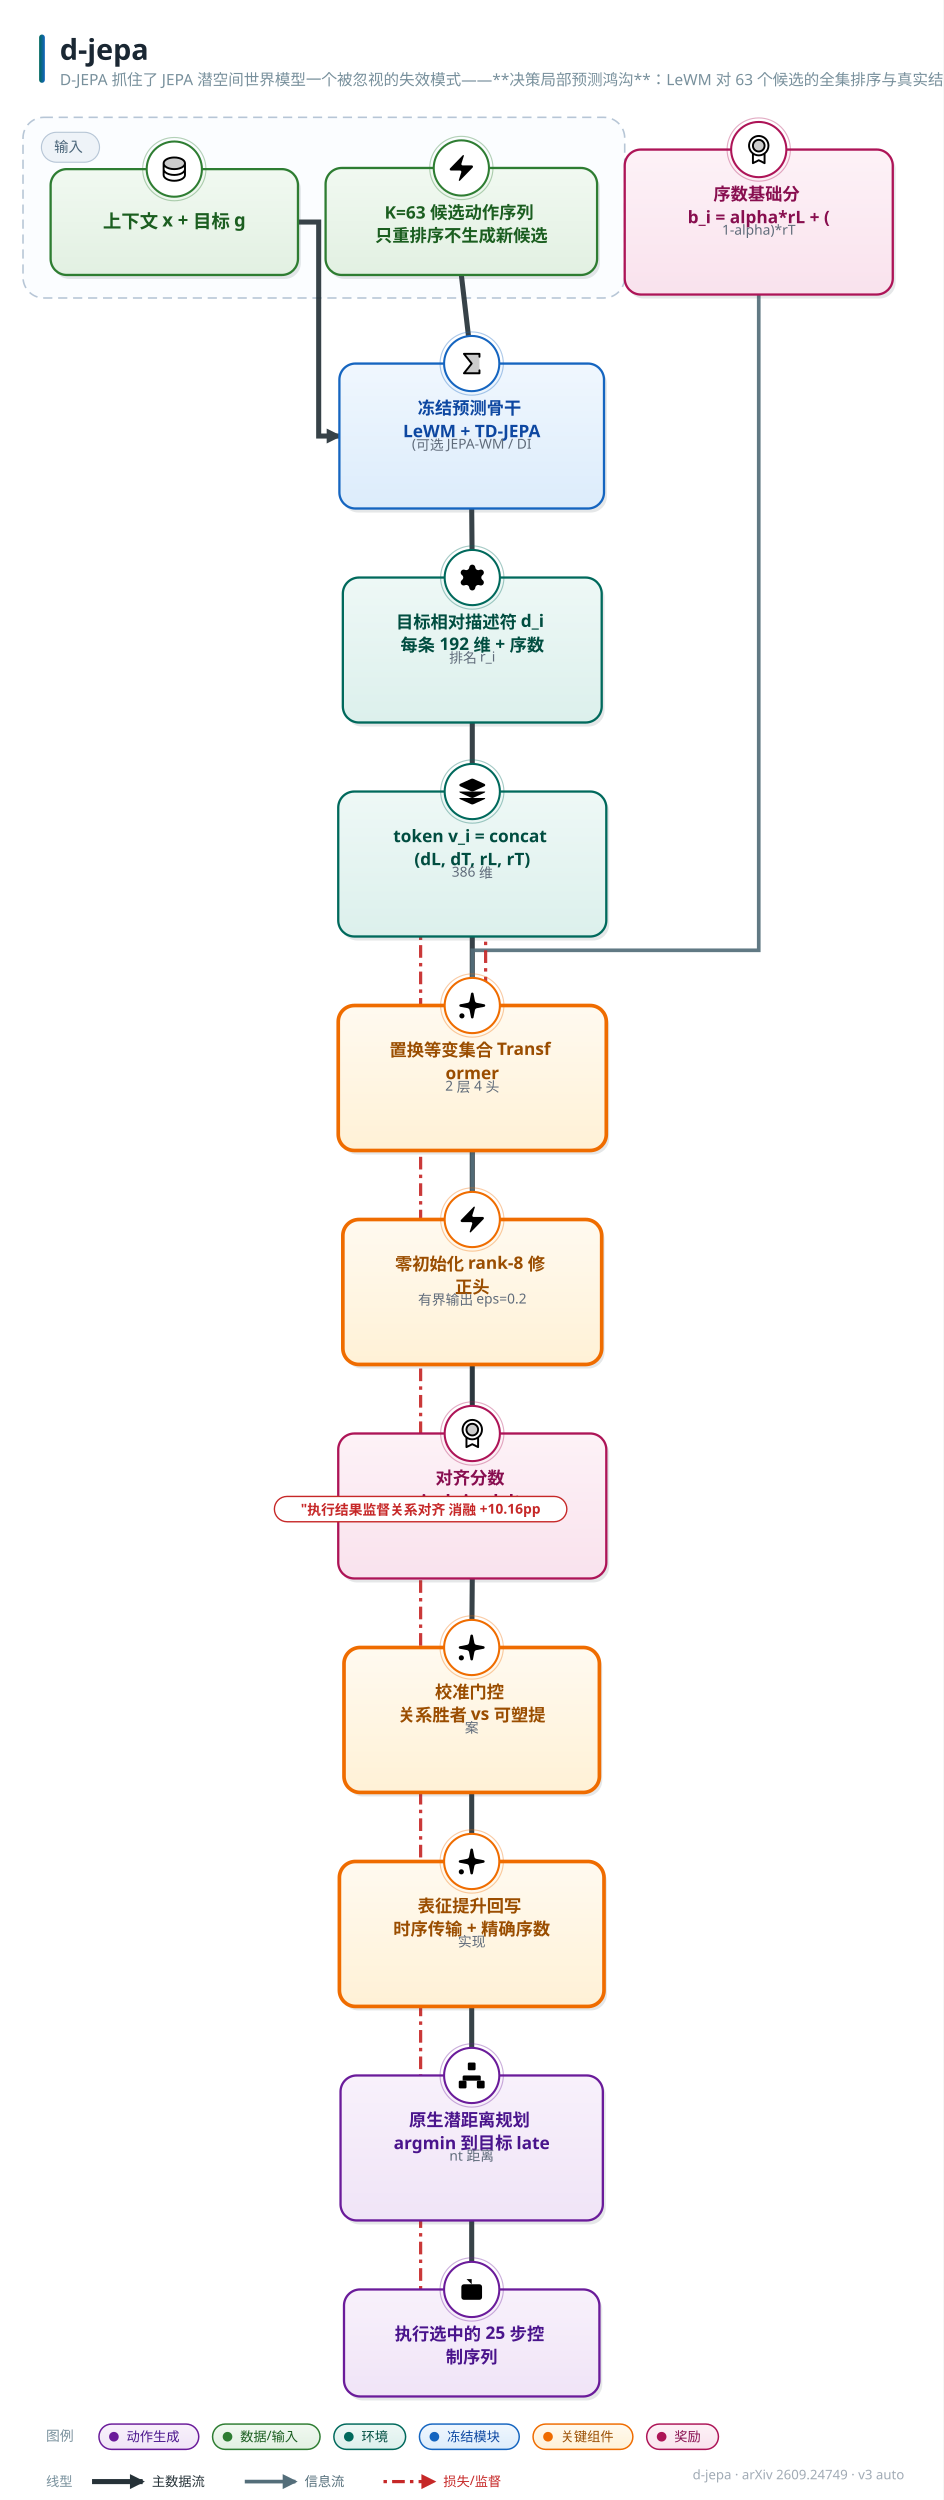
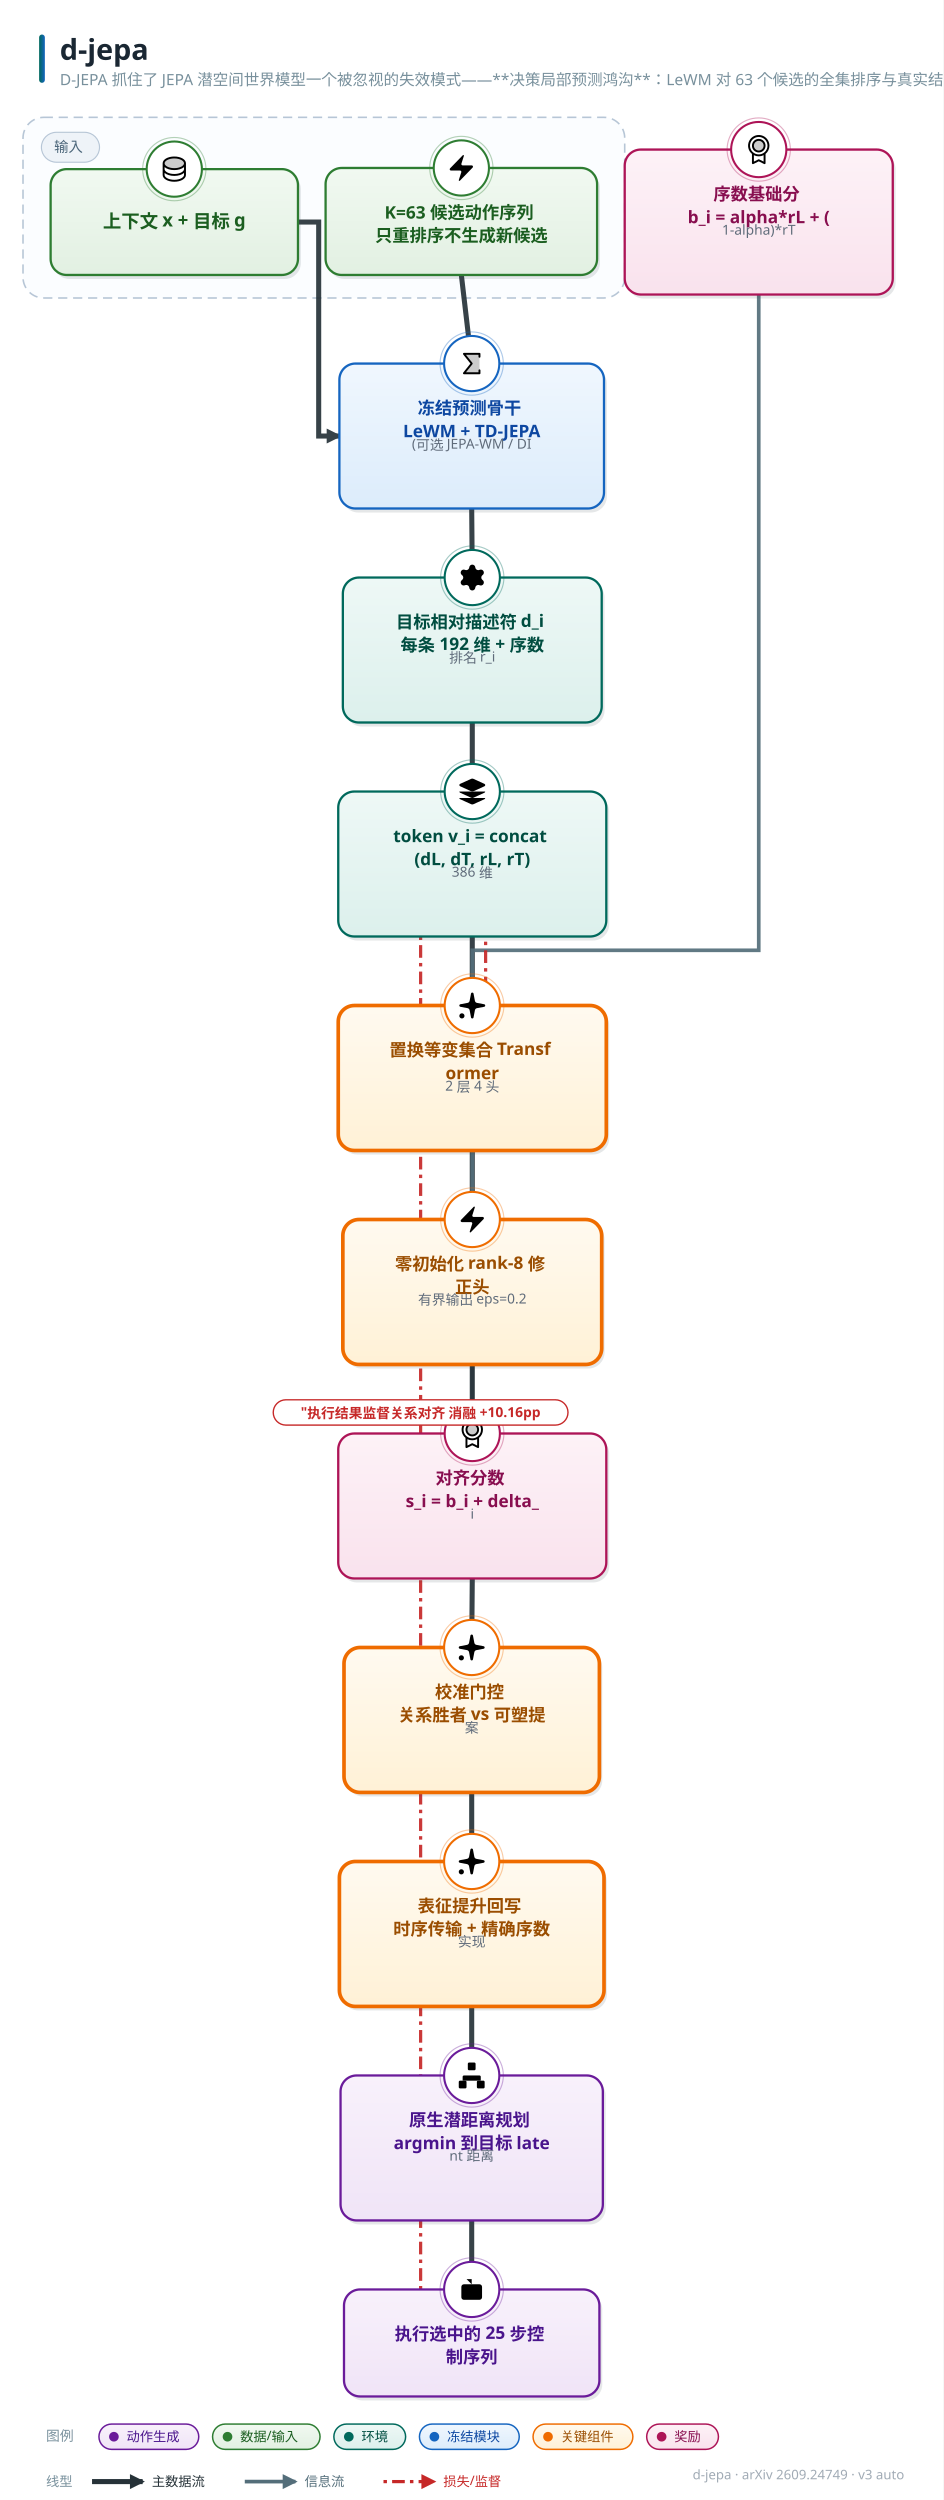
<svg xmlns="http://www.w3.org/2000/svg" width="820" height="2173" viewBox="0 0 820 2173" font-family="'PingFang SC','Hiragino Sans GB','Microsoft YaHei','Segoe UI',sans-serif">
  <style>text{font-family:'PingFang SC','Hiragino Sans GB','Microsoft YaHei','Segoe UI',sans-serif;} .lbl{font-weight:700;}</style>
  <defs>
    <linearGradient id="g-data" x1="0" y1="0" x2="0" y2="1">
      <stop offset="0" stop-color="#f1f9f1" />
      <stop offset="1" stop-color="#e2f0e2" />
    </linearGradient>
    <linearGradient id="g-frozen" x1="0" y1="0" x2="0" y2="1">
      <stop offset="0" stop-color="#f0f7fe" />
      <stop offset="1" stop-color="#dcecfb" />
    </linearGradient>
    <linearGradient id="g-train" x1="0" y1="0" x2="0" y2="1">
      <stop offset="0" stop-color="#fff6e8" />
      <stop offset="1" stop-color="#ffedd4" />
    </linearGradient>
    <linearGradient id="g-loss" x1="0" y1="0" x2="0" y2="1">
      <stop offset="0" stop-color="#fdf0f1" />
      <stop offset="1" stop-color="#f9e0e2" />
    </linearGradient>
    <linearGradient id="g-act" x1="0" y1="0" x2="0" y2="1">
      <stop offset="0" stop-color="#f8f1fb" />
      <stop offset="1" stop-color="#f0e4f7" />
    </linearGradient>
    <linearGradient id="g-loop" x1="0" y1="0" x2="0" y2="1">
      <stop offset="0" stop-color="#f2f5f7" />
      <stop offset="1" stop-color="#e6ebee" />
    </linearGradient>
    <linearGradient id="g-env" x1="0" y1="0" x2="0" y2="1">
      <stop offset="0" stop-color="#eef8f6" />
      <stop offset="1" stop-color="#dcf0ec" />
    </linearGradient>
    <linearGradient id="g-mem" x1="0" y1="0" x2="0" y2="1">
      <stop offset="0" stop-color="#fffef0" />
      <stop offset="1" stop-color="#fdf6d8" />
    </linearGradient>
    <linearGradient id="g-reward" x1="0" y1="0" x2="0" y2="1">
      <stop offset="0" stop-color="#fdf2f7" />
      <stop offset="1" stop-color="#f9e2ed" />
    </linearGradient>
    <linearGradient id="g-key" x1="0" y1="0" x2="0" y2="1">
      <stop offset="0" stop-color="#fffaf0" />
      <stop offset="1" stop-color="#fff1d6" />
    </linearGradient>
    <linearGradient id="g-title" x1="0" y1="0" x2="1" y2="0">
      <stop offset="0" stop-color="#00695c" />
      <stop offset="1" stop-color="#1565c0" />
    </linearGradient>
    <marker id="arr-main" viewBox="0 0 10 10" refX="8.5" refY="5" markerWidth="13" markerHeight="13" markerUnits="userSpaceOnUse" orient="auto-start-reverse">
      <path d="M0 0 L10 5 L0 10 z" fill="#546e7a" />
    </marker>
    <marker id="arr-thick" viewBox="0 0 10 10" refX="8.5" refY="5" markerWidth="13" markerHeight="13" markerUnits="userSpaceOnUse" orient="auto-start-reverse">
      <path d="M0 0 L10 5 L0 10 z" fill="#263238" />
    </marker>
    <marker id="arr-thin" viewBox="0 0 10 10" refX="8.5" refY="5" markerWidth="13" markerHeight="13" markerUnits="userSpaceOnUse" orient="auto-start-reverse">
      <path d="M0 0 L10 5 L0 10 z" fill="#9fb0bb" />
    </marker>
    <marker id="arr-fb" viewBox="0 0 10 10" refX="8.5" refY="5" markerWidth="13" markerHeight="13" markerUnits="userSpaceOnUse" orient="auto-start-reverse">
      <path d="M0 0 L10 5 L0 10 z" fill="#1565c0" />
    </marker>
    <marker id="arr-loss" viewBox="0 0 10 10" refX="8.5" refY="5" markerWidth="13" markerHeight="13" markerUnits="userSpaceOnUse" orient="auto-start-reverse">
      <path d="M0 0 L10 5 L0 10 z" fill="#c62828" />
    </marker>
  </defs>
  <rect width="820" height="2173" fill="#ffffff" />
  <rect x="34" y="30" width="5" height="42" rx="2.5" fill="url(#g-title)" />
  <text x="52" y="52" font-size="25" font-weight="800" fill="#1a2733">d-jepa</text>
  <text x="52" y="74" font-size="13.5" fill="#78909c">D-JEPA 抓住了 JEPA 潜空间世界模型一个被忽视的失效模式——**决策局部预测鸿沟**：LeWM 对 63 个候选的全集排序与真实结果的 within-start Sp</text>
  <text x="786" y="2155" font-size="11.5" fill="#a0aab4" text-anchor="end">d-jepa · arXiv 2609.24749 · v3 auto</text>
  <rect x="20" y="102" width="523" height="157" rx="18" fill="#fbfdff" stroke="#b7c6d6" stroke-width="1.4" stroke-dasharray="8 5" />
  <rect x="36" y="115" width="50.5" height="26" rx="13" fill="#eef3f8" stroke="#b7c6d6" />
  <text x="47" y="132" font-size="12.5" fill="#4a6579">输入</text>
  <path d="M 259.0 193.0 L 277.0 193.0 L 277.0 379.0 L 295.0 379.0" fill="none" stroke="#263238" stroke-width="4.4" marker-end="url(#arr-thick)" opacity="0.92" />
  <path d="M 401.0 239.0 L 410.0 316.0" fill="none" stroke="#263238" stroke-width="4.4" marker-end="url(#arr-thick)" opacity="0.92" />
  <path d="M 410.0 442.0 L 410.5 502.0" fill="none" stroke="#263238" stroke-width="4.4" marker-end="url(#arr-thick)" opacity="0.92" />
  <path d="M 410.5 628.0 L 410.5 688.0" fill="none" stroke="#263238" stroke-width="4.4" marker-end="url(#arr-thick)" opacity="0.92" />
  <path d="M 410.5 814.0 L 410.5 874.0" fill="none" stroke="#263238" stroke-width="4.4" marker-end="url(#arr-thick)" opacity="0.92" />
  <path d="M 410.5 1000.0 L 410.5 1060.0" fill="none" stroke="#263238" stroke-width="4.4" marker-end="url(#arr-thick)" opacity="0.92" />
  <path d="M 659.5 256.0 L 659.5 826.0 L 410.5 826.0 L 410.5 1246.0" fill="none" stroke="#546e7a" stroke-width="3.2" marker-end="url(#arr-main)" opacity="0.92" />
  <path d="M 410.5 1186.0 L 410.5 1246.0" fill="none" stroke="#263238" stroke-width="4.4" marker-end="url(#arr-thick)" opacity="0.92" />
  <path d="M 410.5 1372.0 L 410.0 1432.0" fill="none" stroke="#263238" stroke-width="4.4" marker-end="url(#arr-thick)" opacity="0.92" />
  <path d="M 410.0 1558.0 L 410.0 1618.0" fill="none" stroke="#263238" stroke-width="4.4" marker-end="url(#arr-thick)" opacity="0.92" />
  <path d="M 410.0 1744.0 L 410.0 1804.0" fill="none" stroke="#263238" stroke-width="4.4" marker-end="url(#arr-thick)" opacity="0.92" />
  <path d="M 410.0 1930.0 L 410.0 1990.0" fill="none" stroke="#263238" stroke-width="4.4" marker-end="url(#arr-thick)" opacity="0.92" />
  <path d="M 365.6 1990.0 L 365.6 800.0 L 422.1 800.0 L 422.1 874.0" fill="none" stroke="#c62828" stroke-width="2.8" stroke-dasharray="3 4.5 11 4.5" marker-end="url(#arr-loss)" opacity="0.92" />
  <rect x="46.5" y="150.5" width="215" height="92" rx="14" fill="#37474f" opacity="0.13" />
  <rect x="44" y="147" width="215" height="92" rx="14" fill="url(#g-data)" stroke="#2e7d32" stroke-width="2.0" />
  <circle cx="151.5" cy="147" r="24" fill="#ffffff" stroke="#2e7d32" stroke-width="1.8" />
  <circle cx="151.5" cy="147" r="27.5" fill="none" stroke="#2e7d32" stroke-width="1" opacity="0.35" />
  <g transform="translate(138.0,133.5) scale(0.1055)">
    <path d="M216,80c0,26.51-39.4,48-88,48S40,106.51,40,80s39.4-48,88-48S216,53.49,216,80Z" opacity="0.2" />
    <path d="M128,24C74.17,24,32,48.6,32,80v96c0,31.4,42.17,56,96,56s96-24.6,96-56V80C224,48.6,181.83,24,128,24Zm80,104c0,9.62-7.88,19.43-21.61,26.92C170.93,163.35,150.19,168,128,168s-42.93-4.65-58.39-13.08C55.88,147.43,48,137.62,48,128V111.36c17.06,15,46.23,24.64,80,24.64s62.94-9.68,80-24.64ZM69.61,53.08C85.07,44.65,105.81,40,128,40s42.93,4.65,58.39,13.08C200.12,60.57,208,70.38,208,80s-7.88,19.43-21.61,26.92C170.93,115.35,150.19,120,128,120s-42.93-4.65-58.39-13.08C55.88,99.43,48,89.62,48,80S55.88,60.57,69.61,53.08ZM186.39,202.92C170.93,211.35,150.19,216,128,216s-42.93-4.65-58.39-13.08C55.88,195.43,48,185.62,48,176V159.36c17.06,15,46.23,24.64,80,24.64s62.94-9.68,80-24.64V176C208,185.62,200.12,195.43,186.39,202.92Z" />
  </g>
  <text x="151.5" y="198" font-size="16" class="lbl" fill="#1b5e20" text-anchor="middle">上下文 x + 目标 g</text>
  <rect x="285.5" y="149.5" width="236" height="93" rx="14" fill="#37474f" opacity="0.13" />
  <rect x="283" y="146" width="236" height="93" rx="14" fill="url(#g-data)" stroke="#2e7d32" stroke-width="2.0" />
  <circle cx="401.0" cy="146" r="24" fill="#ffffff" stroke="#2e7d32" stroke-width="1.8" />
  <circle cx="401.0" cy="146" r="27.5" fill="none" stroke="#2e7d32" stroke-width="1" opacity="0.35" />
  <g transform="translate(387.5,132.5) scale(1.125)">
    <path d="M4 14a1 1 0 0 1-.78-1.63l9.9-10.2a.5.5 0 0 1 .86.46l-1.92 6.02A1 1 0 0 0 13 10h7a1 1 0 0 1 .78 1.63l-9.9 10.2a.5.5 0 0 1-.86-.46l1.92-6.02A1 1 0 0 0 11 14z" />
  </g>
  <text x="401.0" y="190" font-size="15" class="lbl" fill="#1b5e20" text-anchor="middle">
    <tspan x="401.0" dy="0">K=63 候选动作序列</tspan>
    <tspan x="401.0" dy="20">只重排序不生成新候选</tspan>
  </text>
  <rect x="297.5" y="319.5" width="230" height="126" rx="14" fill="#37474f" opacity="0.13" />
  <rect x="295" y="316" width="230" height="126" rx="14" fill="url(#g-frozen)" stroke="#1565c0" stroke-width="2.0" />
  <circle cx="410.0" cy="316" r="24" fill="#ffffff" stroke="#1565c0" stroke-width="1.8" />
  <circle cx="410.0" cy="316" r="27.5" fill="none" stroke="#1565c0" stroke-width="1" opacity="0.35" />
  <g transform="translate(396.5,302.5) scale(0.1055)">
    <path d="M192,48V208H64l64-80L64,48Z" opacity="0.2" />
    <path d="M184,72V56H80.65l53.6,67a8,8,0,0,1,0,10l-53.6,67H184V184a8,8,0,0,1,16,0v24a8,8,0,0,1-8,8H64a8,8,0,0,1-6.25-13l60-75-60-75A8,8,0,0,1,64,40H192a8,8,0,0,1,8,8V72a8,8,0,0,1-16,0Z" />
  </g>
  <text x="410.0" y="360" font-size="15" class="lbl" fill="#0d47a1" text-anchor="middle">
    <tspan x="410.0" dy="0">冻结预测骨干</tspan>
    <tspan x="410.0" dy="20">LeWM + TD-JEPA</tspan>
  </text>
  <text x="410.0" y="390" font-size="12" fill="#5f6b7a" text-anchor="middle">(可选 JEPA-WM / DI</text>
  <rect x="300.5" y="505.5" width="225" height="126" rx="14" fill="#37474f" opacity="0.13" />
  <rect x="298" y="502" width="225" height="126" rx="14" fill="url(#g-env)" stroke="#00695c" stroke-width="2.0" />
  <circle cx="410.5" cy="502" r="24" fill="#ffffff" stroke="#00695c" stroke-width="1.8" />
  <circle cx="410.5" cy="502" r="27.5" fill="none" stroke="#00695c" stroke-width="1" opacity="0.35" />
  <g transform="translate(397.0,488.5) scale(1.125)">
    <path d="M9.671 4.136a2.34 2.34 0 0 1 4.659 0 2.34 2.34 0 0 0 3.319 1.915 2.34 2.34 0 0 1 2.33 4.033 2.34 2.34 0 0 0 0 3.831 2.34 2.34 0 0 1-2.33 4.033 2.34 2.34 0 0 0-3.319 1.915 2.34 2.34 0 0 1-4.659 0 2.34 2.34 0 0 0-3.32-1.915 2.34 2.34 0 0 1-2.33-4.033 2.34 2.34 0 0 0 0-3.831A2.34 2.34 0 0 1 6.35 6.051a2.34 2.34 0 0 0 3.319-1.915" />
    <circle cx="12" cy="12" r="3" />
  </g>
  <text x="410.5" y="546" font-size="15" class="lbl" fill="#004d40" text-anchor="middle">
    <tspan x="410.5" dy="0">目标相对描述符 d_i</tspan>
    <tspan x="410.5" dy="20">每条 192 维 + 序数</tspan>
  </text>
  <text x="410.5" y="576" font-size="12" fill="#5f6b7a" text-anchor="middle">排名 r_i</text>
  <rect x="296.5" y="691.5" width="233" height="126" rx="14" fill="#37474f" opacity="0.13" />
  <rect x="294" y="688" width="233" height="126" rx="14" fill="url(#g-env)" stroke="#00695c" stroke-width="2.0" />
  <circle cx="410.5" cy="688" r="24" fill="#ffffff" stroke="#00695c" stroke-width="1.8" />
  <circle cx="410.5" cy="688" r="27.5" fill="none" stroke="#00695c" stroke-width="1" opacity="0.35" />
  <g transform="translate(397.0,674.5) scale(1.125)">
    <path d="M12.83 2.18a2 2 0 0 0-1.66 0L2.6 6.08a1 1 0 0 0 0 1.83l8.58 3.91a2 2 0 0 0 1.66 0l8.58-3.9a1 1 0 0 0 0-1.83z" />
    <path d="M2 12a1 1 0 0 0 .58.91l8.6 3.91a2 2 0 0 0 1.65 0l8.58-3.9A1 1 0 0 0 22 12" />
    <path d="M2 17a1 1 0 0 0 .58.91l8.6 3.91a2 2 0 0 0 1.65 0l8.58-3.9A1 1 0 0 0 22 17" />
  </g>
  <text x="410.5" y="732" font-size="15" class="lbl" fill="#004d40" text-anchor="middle">
    <tspan x="410.5" dy="0">token v_i = concat</tspan>
    <tspan x="410.5" dy="20">(dL, dT, rL, rT)</tspan>
  </text>
  <text x="410.5" y="762" font-size="12" fill="#5f6b7a" text-anchor="middle">386 维</text>
  <rect x="296.5" y="877.5" width="233" height="126" rx="14" fill="#37474f" opacity="0.13" />
  <rect x="294" y="874" width="233" height="126" rx="14" fill="url(#g-key)" stroke="#ef6c00" stroke-width="3.2" />
  <circle cx="410.5" cy="874" r="24" fill="#ffffff" stroke="#ef6c00" stroke-width="1.8" />
  <circle cx="410.5" cy="874" r="27.5" fill="none" stroke="#ef6c00" stroke-width="1" opacity="0.35" />
  <g transform="translate(397.0,860.5) scale(1.125)">
    <path d="M11.017 2.814a1 1 0 0 1 1.966 0l1.051 5.558a2 2 0 0 0 1.594 1.594l5.558 1.051a1 1 0 0 1 0 1.966l-5.558 1.051a2 2 0 0 0-1.594 1.594l-1.051 5.558a1 1 0 0 1-1.966 0l-1.051-5.558a2 2 0 0 0-1.594-1.594l-5.558-1.051a1 1 0 0 1 0-1.966l5.558-1.051a2 2 0 0 0 1.594-1.594z" />
    <path d="M20 2v4" />
    <path d="M22 4h-4" />
    <circle cx="4" cy="20" r="2" />
  </g>
  <text x="410.5" y="918" font-size="15" class="lbl" fill="#9a4d00" text-anchor="middle">
    <tspan x="410.5" dy="0">置换等变集合 Transf</tspan>
    <tspan x="410.5" dy="20">ormer</tspan>
  </text>
  <text x="410.5" y="948" font-size="12" fill="#5f6b7a" text-anchor="middle">2 层 4 头</text>
  <rect x="300.5" y="1063.5" width="225" height="126" rx="14" fill="#37474f" opacity="0.13" />
  <rect x="298" y="1060" width="225" height="126" rx="14" fill="url(#g-key)" stroke="#ef6c00" stroke-width="3.2" />
  <circle cx="410.5" cy="1060" r="24" fill="#ffffff" stroke="#ef6c00" stroke-width="1.8" />
  <circle cx="410.5" cy="1060" r="27.5" fill="none" stroke="#ef6c00" stroke-width="1" opacity="0.35" />
  <g transform="translate(397.0,1046.5) scale(1.125)">
    <path d="M4 14a1 1 0 0 1-.78-1.63l9.9-10.2a.5.5 0 0 1 .86.46l-1.92 6.02A1 1 0 0 0 13 10h7a1 1 0 0 1 .78 1.63l-9.9 10.2a.5.5 0 0 1-.86-.46l1.92-6.02A1 1 0 0 0 11 14z" />
  </g>
  <text x="410.5" y="1104" font-size="15" class="lbl" fill="#9a4d00" text-anchor="middle">
    <tspan x="410.5" dy="0">零初始化 rank-8 修</tspan>
    <tspan x="410.5" dy="20">正头</tspan>
  </text>
  <text x="410.5" y="1134" font-size="12" fill="#5f6b7a" text-anchor="middle">有界输出 eps=0.2</text>
  <rect x="545.5" y="133.5" width="233" height="126" rx="14" fill="#37474f" opacity="0.13" />
  <rect x="543" y="130" width="233" height="126" rx="14" fill="url(#g-reward)" stroke="#ad1457" stroke-width="2.0" />
  <circle cx="659.5" cy="130" r="24" fill="#ffffff" stroke="#ad1457" stroke-width="1.8" />
  <circle cx="659.5" cy="130" r="27.5" fill="none" stroke="#ad1457" stroke-width="1" opacity="0.35" />
  <g transform="translate(646.0,116.5) scale(0.1055)">
    <path d="M176,96a48,48,0,1,1-48-48A48,48,0,0,1,176,96Z" opacity="0.2" />
    <path d="M216,96A88,88,0,1,0,72,163.83V240a8,8,0,0,0,11.58,7.16L128,225l44.43,22.21A8.07,8.07,0,0,0,176,248a8,8,0,0,0,8-8V163.83A87.85,87.85,0,0,0,216,96ZM56,96a72,72,0,1,1,72,72A72.08,72.08,0,0,1,56,96ZM168,227.06l-36.43-18.21a8,8,0,0,0-7.16,0L88,227.06V174.37a87.89,87.89,0,0,0,80,0ZM128,152A56,56,0,1,0,72,96,56.06,56.06,0,0,0,128,152Zm0-96A40,40,0,1,1,88,96,40,40,0,0,1,128,56Z" />
  </g>
  <text x="659.5" y="174" font-size="15" class="lbl" fill="#880e4f" text-anchor="middle">
    <tspan x="659.5" dy="0">序数基础分</tspan>
    <tspan x="659.5" dy="20">b_i = alpha*rL + (</tspan>
  </text>
  <text x="659.5" y="204" font-size="12" fill="#5f6b7a" text-anchor="middle">1-alpha)*rT</text>
  <rect x="296.5" y="1249.5" width="233" height="126" rx="14" fill="#37474f" opacity="0.13" />
  <rect x="294" y="1246" width="233" height="126" rx="14" fill="url(#g-reward)" stroke="#ad1457" stroke-width="2.0" />
  <circle cx="410.5" cy="1246" r="24" fill="#ffffff" stroke="#ad1457" stroke-width="1.8" />
  <circle cx="410.5" cy="1246" r="27.5" fill="none" stroke="#ad1457" stroke-width="1" opacity="0.35" />
  <g transform="translate(397.0,1232.5) scale(0.1055)">
    <path d="M176,96a48,48,0,1,1-48-48A48,48,0,0,1,176,96Z" opacity="0.2" />
    <path d="M216,96A88,88,0,1,0,72,163.83V240a8,8,0,0,0,11.58,7.16L128,225l44.43,22.21A8.07,8.07,0,0,0,176,248a8,8,0,0,0,8-8V163.83A87.85,87.85,0,0,0,216,96ZM56,96a72,72,0,1,1,72,72A72.08,72.08,0,0,1,56,96ZM168,227.06l-36.43-18.21a8,8,0,0,0-7.16,0L88,227.06V174.37a87.89,87.89,0,0,0,80,0ZM128,152A56,56,0,1,0,72,96,56.06,56.06,0,0,0,128,152Zm0-96A40,40,0,1,1,88,96,40,40,0,0,1,128,56Z" />
  </g>
  <text x="410.5" y="1290" font-size="15" class="lbl" fill="#880e4f" text-anchor="middle">
    <tspan x="410.5" dy="0">对齐分数</tspan>
    <tspan x="410.5" dy="20">s_i = b_i + delta_</tspan>
  </text>
  <text x="410.5" y="1320" font-size="12" fill="#5f6b7a" text-anchor="middle">i</text>
  <rect x="301.5" y="1435.5" width="222" height="126" rx="14" fill="#37474f" opacity="0.13" />
  <rect x="299" y="1432" width="222" height="126" rx="14" fill="url(#g-key)" stroke="#ef6c00" stroke-width="3.2" />
  <circle cx="410.0" cy="1432" r="24" fill="#ffffff" stroke="#ef6c00" stroke-width="1.8" />
  <circle cx="410.0" cy="1432" r="27.5" fill="none" stroke="#ef6c00" stroke-width="1" opacity="0.35" />
  <g transform="translate(396.5,1418.5) scale(1.125)">
    <path d="M11.017 2.814a1 1 0 0 1 1.966 0l1.051 5.558a2 2 0 0 0 1.594 1.594l5.558 1.051a1 1 0 0 1 0 1.966l-5.558 1.051a2 2 0 0 0-1.594 1.594l-1.051 5.558a1 1 0 0 1-1.966 0l-1.051-5.558a2 2 0 0 0-1.594-1.594l-5.558-1.051a1 1 0 0 1 0-1.966l5.558-1.051a2 2 0 0 0 1.594-1.594z" />
    <path d="M20 2v4" />
    <path d="M22 4h-4" />
    <circle cx="4" cy="20" r="2" />
  </g>
  <text x="410.0" y="1476" font-size="15" class="lbl" fill="#9a4d00" text-anchor="middle">
    <tspan x="410.0" dy="0">校准门控</tspan>
    <tspan x="410.0" dy="20">关系胜者 vs 可塑提</tspan>
  </text>
  <text x="410.0" y="1506" font-size="12" fill="#5f6b7a" text-anchor="middle">案</text>
  <rect x="297.5" y="1621.5" width="230" height="126" rx="14" fill="#37474f" opacity="0.13" />
  <rect x="295" y="1618" width="230" height="126" rx="14" fill="url(#g-key)" stroke="#ef6c00" stroke-width="3.2" />
  <circle cx="410.0" cy="1618" r="24" fill="#ffffff" stroke="#ef6c00" stroke-width="1.8" />
  <circle cx="410.0" cy="1618" r="27.5" fill="none" stroke="#ef6c00" stroke-width="1" opacity="0.35" />
  <g transform="translate(396.5,1604.5) scale(1.125)">
    <path d="M11.017 2.814a1 1 0 0 1 1.966 0l1.051 5.558a2 2 0 0 0 1.594 1.594l5.558 1.051a1 1 0 0 1 0 1.966l-5.558 1.051a2 2 0 0 0-1.594 1.594l-1.051 5.558a1 1 0 0 1-1.966 0l-1.051-5.558a2 2 0 0 0-1.594-1.594l-5.558-1.051a1 1 0 0 1 0-1.966l5.558-1.051a2 2 0 0 0 1.594-1.594z" />
    <path d="M20 2v4" />
    <path d="M22 4h-4" />
    <circle cx="4" cy="20" r="2" />
  </g>
  <text x="410.0" y="1662" font-size="15" class="lbl" fill="#9a4d00" text-anchor="middle">
    <tspan x="410.0" dy="0">表征提升回写</tspan>
    <tspan x="410.0" dy="20">时序传输 + 精确序数</tspan>
  </text>
  <text x="410.0" y="1692" font-size="12" fill="#5f6b7a" text-anchor="middle">实现</text>
  <rect x="298.5" y="1807.5" width="228" height="126" rx="14" fill="#37474f" opacity="0.13" />
  <rect x="296" y="1804" width="228" height="126" rx="14" fill="url(#g-act)" stroke="#6a1b9a" stroke-width="2.0" />
  <circle cx="410.0" cy="1804" r="24" fill="#ffffff" stroke="#6a1b9a" stroke-width="1.8" />
  <circle cx="410.0" cy="1804" r="27.5" fill="none" stroke="#6a1b9a" stroke-width="1" opacity="0.35" />
  <g transform="translate(396.5,1790.5) scale(1.125)">
    <rect x="16" y="16" width="6" height="6" rx="1" />
    <rect x="2" y="16" width="6" height="6" rx="1" />
    <rect x="9" y="2" width="6" height="6" rx="1" />
    <path d="M5 16v-3a1 1 0 0 1 1-1h12a1 1 0 0 1 1 1v3" />
    <path d="M12 12V8" />
  </g>
  <text x="410.0" y="1848" font-size="15" class="lbl" fill="#4a148c" text-anchor="middle">
    <tspan x="410.0" dy="0">原生潜距离规划</tspan>
    <tspan x="410.0" dy="20">argmin 到目标 late</tspan>
  </text>
  <text x="410.0" y="1878" font-size="12" fill="#5f6b7a" text-anchor="middle">nt 距离</text>
  <rect x="301.5" y="1993.5" width="222" height="93" rx="14" fill="#37474f" opacity="0.13" />
  <rect x="299" y="1990" width="222" height="93" rx="14" fill="url(#g-act)" stroke="#6a1b9a" stroke-width="2.0" />
  <circle cx="410.0" cy="1990" r="24" fill="#ffffff" stroke="#6a1b9a" stroke-width="1.8" />
  <circle cx="410.0" cy="1990" r="27.5" fill="none" stroke="#6a1b9a" stroke-width="1" opacity="0.35" />
  <g transform="translate(396.5,1976.5) scale(1.125)">
    <path d="M12 8V4H8" />
    <rect width="16" height="12" x="4" y="8" rx="2" />
    <path d="M2 14h2" />
    <path d="M20 14h2" />
    <path d="M15 13v2" />
    <path d="M9 13v2" />
  </g>
  <text x="410.0" y="2034" font-size="15" class="lbl" fill="#4a148c" text-anchor="middle">
    <tspan x="410.0" dy="0">执行选中的 25 步控</tspan>
    <tspan x="410.0" dy="20">制序列</tspan>
  </text>
-   <g transform="translate(365.6,1311.7)">
-     <rect x="-127.1" y="-11" width="254.2" height="22" rx="11" fill="#ffffff" stroke="#c62828" stroke-width="1.2" />
+   <g transform="translate(365.6,1227.7)">
+     <rect x="-128.1" y="-11" width="256.2" height="22" rx="11" fill="#ffffff" stroke="#c62828" stroke-width="1.2" />
    <text y="4" font-size="12" fill="#c62828" font-weight="600" text-anchor="middle">"执行结果监督关系对齐 消融 +10.16pp </text>
  </g>
  <text x="40" y="2121.5" font-size="12" fill="#78909c">图例</text>
  <g>
    <rect x="86" y="2107" width="86.76" height="22" rx="11" fill="url(#g-act)" stroke="#6a1b9a" stroke-width="1.3" />
    <circle cx="99" cy="2118" r="4.2" fill="#6a1b9a" />
    <text x="110" y="2122" font-size="11.5" fill="#4a148c">动作生成</text>
  </g>
  <g>
    <rect x="184.76" y="2107" width="93.43" height="22" rx="11" fill="url(#g-data)" stroke="#2e7d32" stroke-width="1.3" />
    <circle cx="197.76" cy="2118" r="4.2" fill="#2e7d32" />
    <text x="208.76" y="2122" font-size="11.5" fill="#1b5e20">数据/输入</text>
  </g>
  <g>
    <rect x="290.19" y="2107" width="62.38" height="22" rx="11" fill="url(#g-env)" stroke="#00695c" stroke-width="1.3" />
    <circle cx="303.19" cy="2118" r="4.2" fill="#00695c" />
    <text x="314.19" y="2122" font-size="11.5" fill="#004d40">环境</text>
  </g>
  <g>
    <rect x="364.57" y="2107" width="86.76" height="22" rx="11" fill="url(#g-frozen)" stroke="#1565c0" stroke-width="1.3" />
    <circle cx="377.57" cy="2118" r="4.2" fill="#1565c0" />
    <text x="388.57" y="2122" font-size="11.5" fill="#0d47a1">冻结模块</text>
  </g>
  <g>
    <rect x="463.33" y="2107" width="86.76" height="22" rx="11" fill="url(#g-key)" stroke="#ef6c00" stroke-width="1.3" />
    <circle cx="476.33" cy="2118" r="4.2" fill="#ef6c00" />
    <text x="487.33" y="2122" font-size="11.5" fill="#9a4d00">关键组件</text>
  </g>
  <g>
    <rect x="562.09" y="2107" width="62.38" height="22" rx="11" fill="url(#g-reward)" stroke="#ad1457" stroke-width="1.3" />
    <circle cx="575.09" cy="2118" r="4.2" fill="#ad1457" />
    <text x="586.09" y="2122" font-size="11.5" fill="#880e4f">奖励</text>
  </g>
  <text x="40" y="2161" font-size="11.5" fill="#78909c">线型</text>
  <g>
    <path d="M 80 2157 h 44" stroke="#263238" stroke-width="4.4" marker-end="url(#arr-thick)" />
    <text x="132" y="2161" font-size="11.5" fill="#263238">主数据流</text>
  </g>
  <g>
    <path d="M 212.76 2157 h 44" stroke="#546e7a" stroke-width="3.2" marker-end="url(#arr-main)" />
    <text x="264.76" y="2161" font-size="11.5" fill="#546e7a">信息流</text>
  </g>
  <g>
    <path d="M 333.33 2157 h 44" stroke="#c62828" stroke-width="2.8" stroke-dasharray="3 4.5 11 4.5" marker-end="url(#arr-loss)" />
    <text x="385.33" y="2161" font-size="11.5" fill="#c62828">损失/监督</text>
  </g>
</svg>
